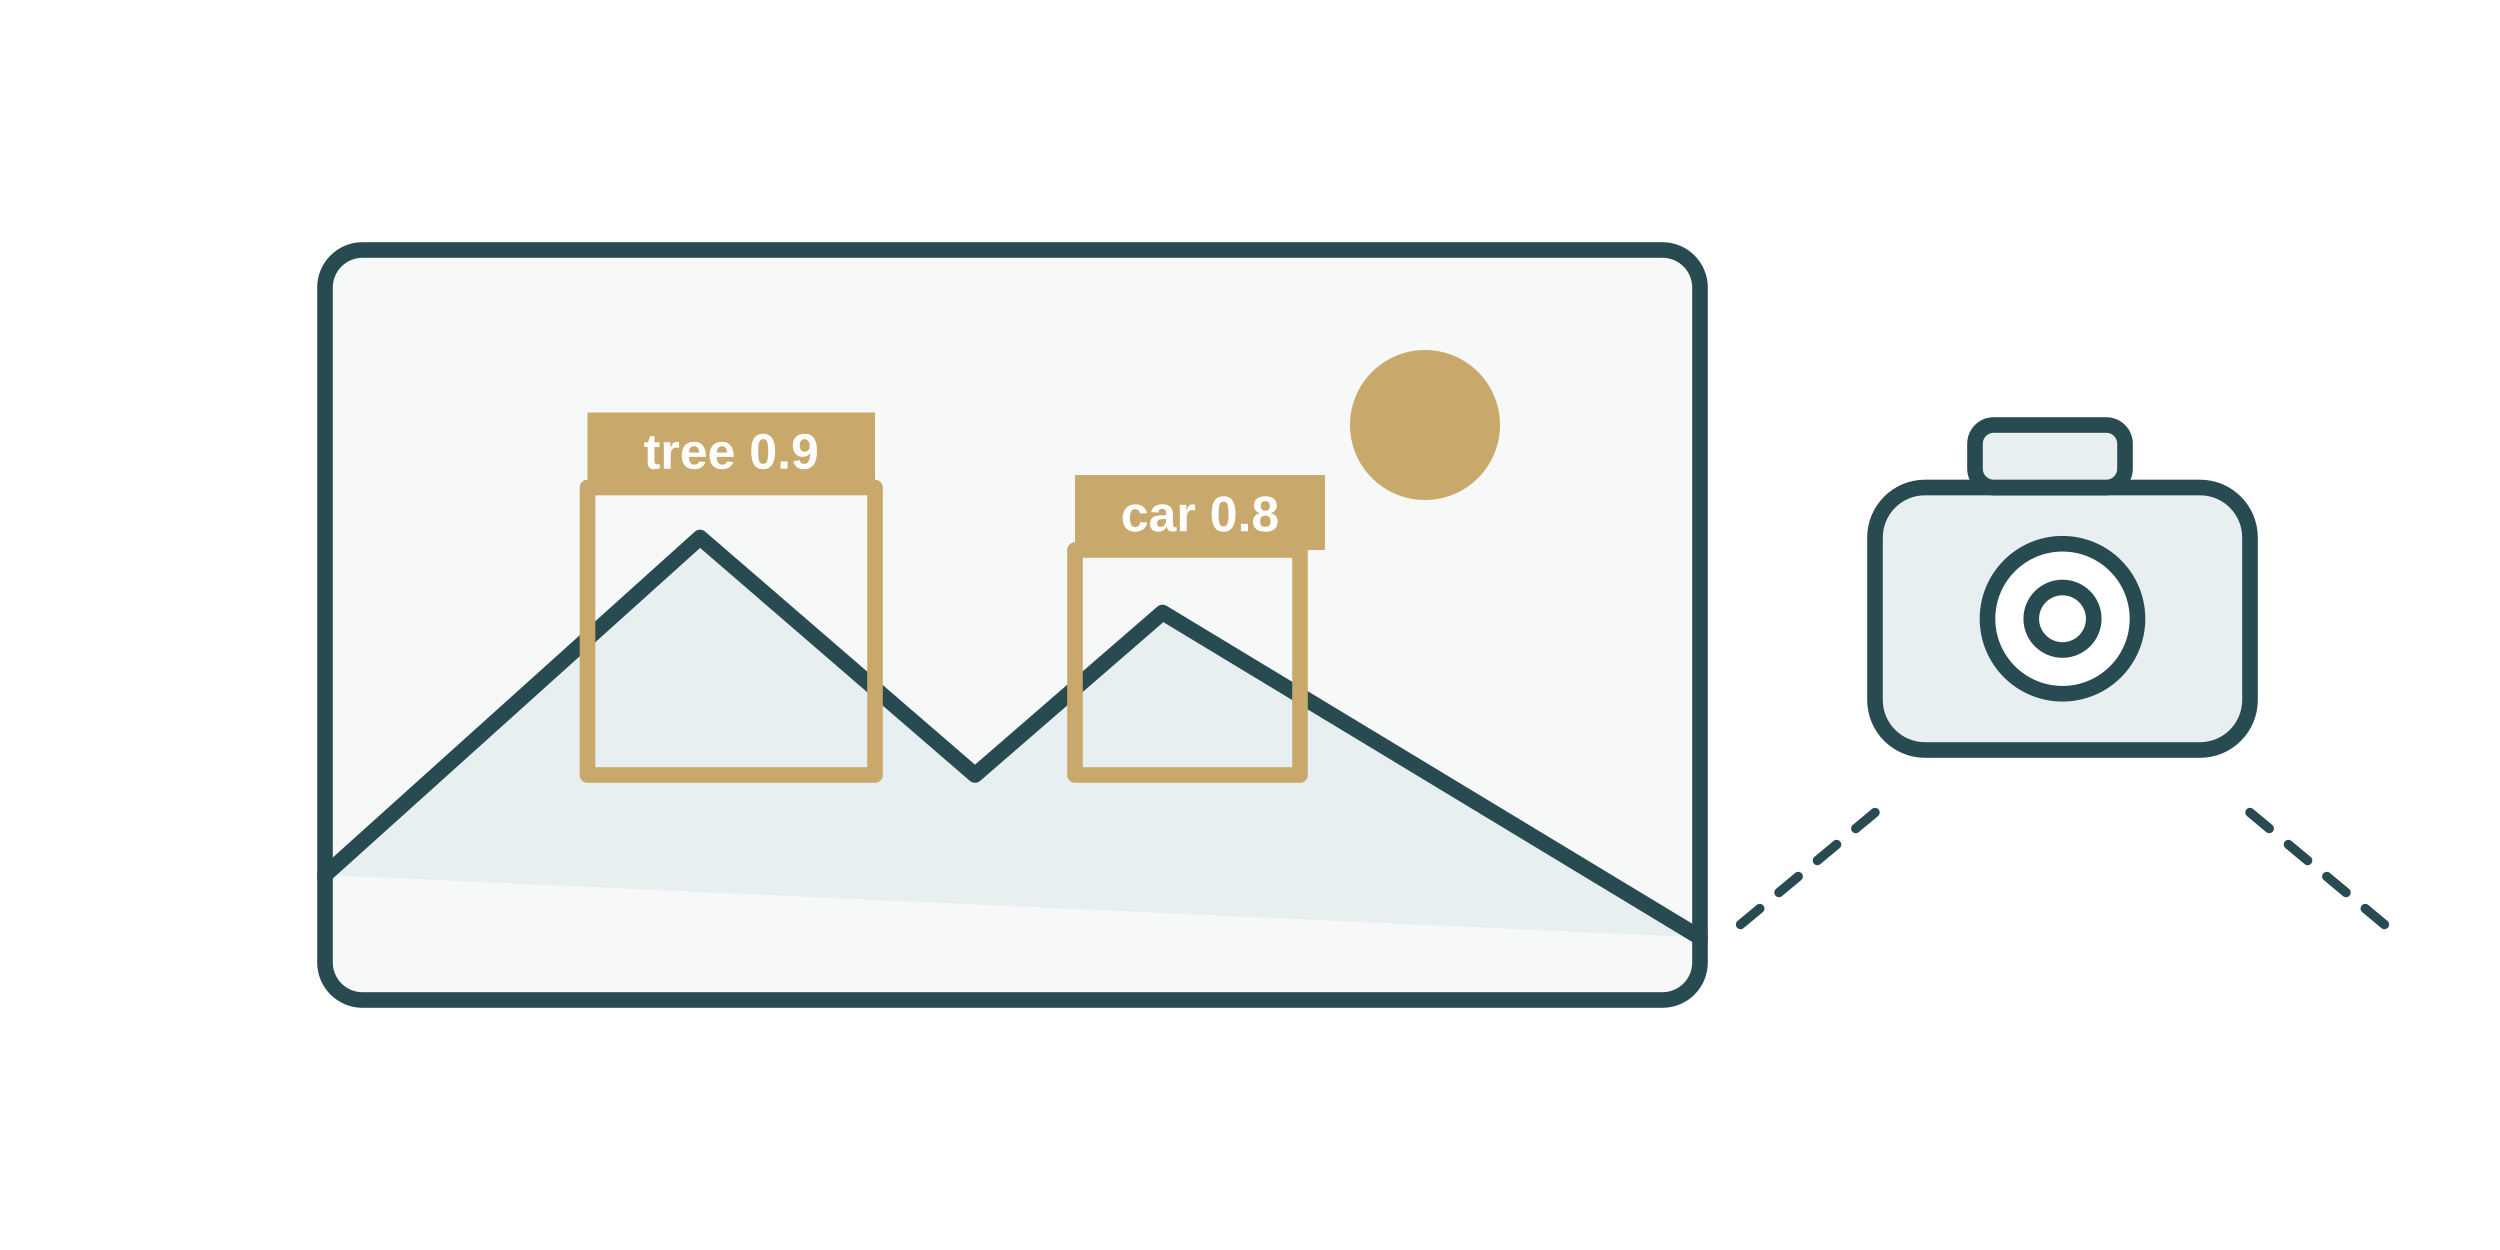
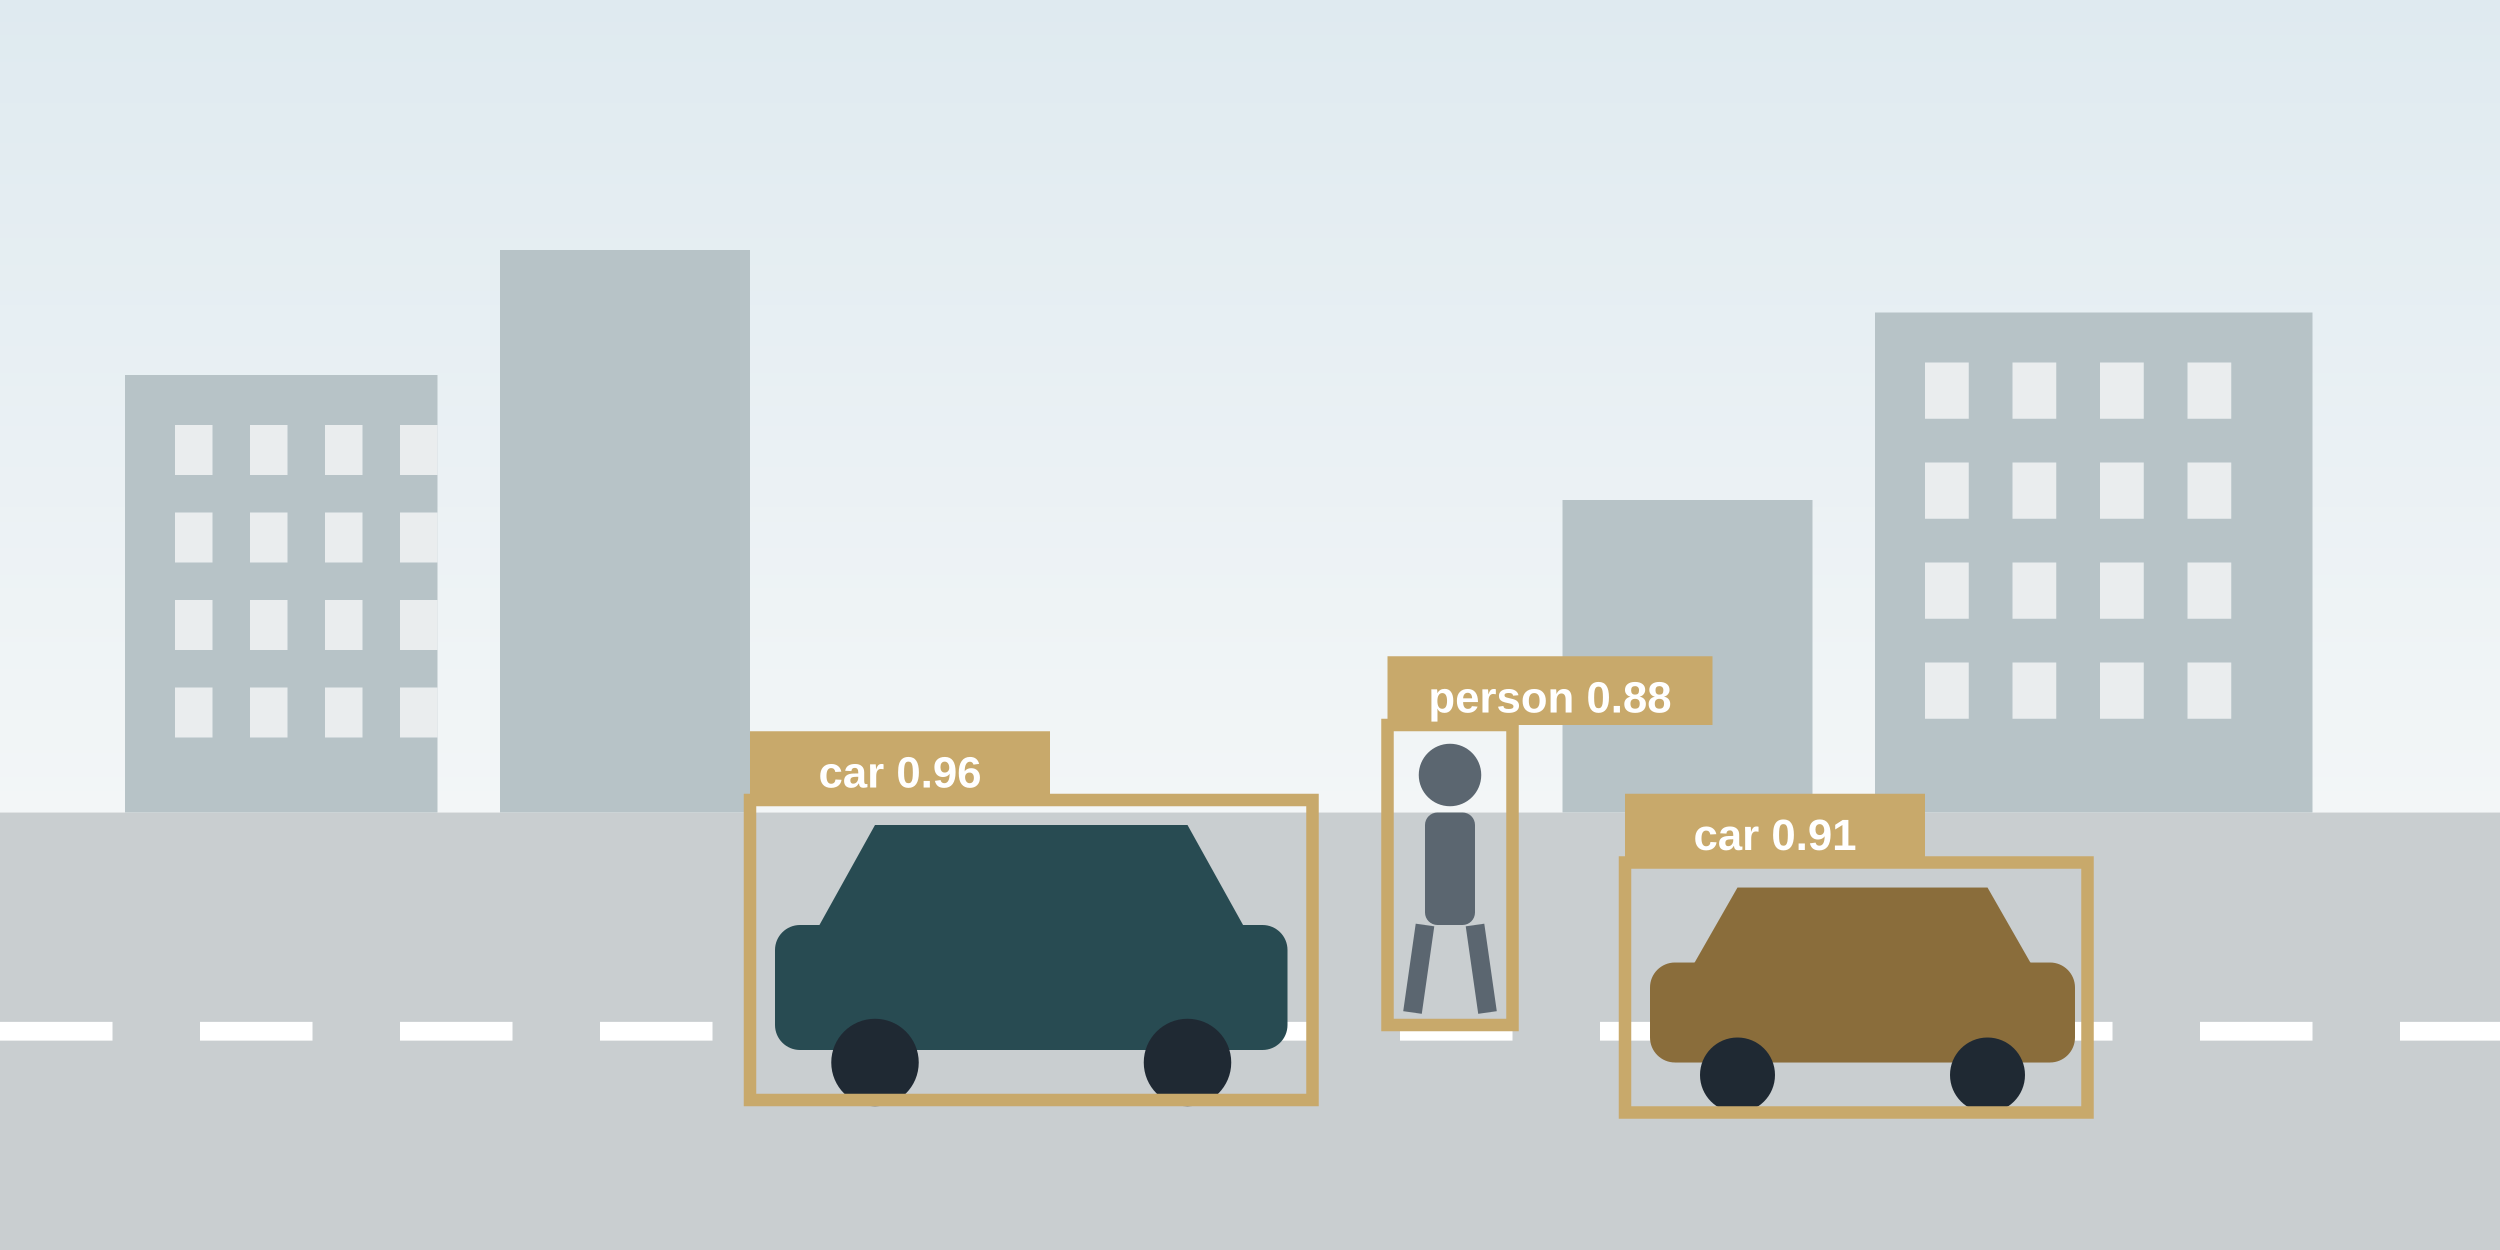
- <svg xmlns="http://www.w3.org/2000/svg" viewBox="0 0 400 200" font-family="Manrope, Arial, sans-serif" role="img" aria-label="Photo with detected objects and a camera">
+ <svg xmlns="http://www.w3.org/2000/svg" viewBox="0 0 400 200" font-family="Manrope, Arial, sans-serif" role="img" aria-label="Street scene with detected cars and people">
  <rect width="400" height="200" fill="#ffffff" />
-   <g fill="none" stroke="#284b52" stroke-width="2.5" stroke-linecap="round" stroke-linejoin="round">
-     <rect x="52" y="40" width="220" height="120" rx="6" fill="#f7f9f9" />
-     <path d="M52 140 L112 86 L156 124 L186 98 L272 150" fill="#e8eff0" stroke="none" />
-     <path d="M52 140 L112 86 L156 124 L186 98 L272 150" />
-     <circle cx="228" cy="68" r="12" fill="#c8a96b" stroke="none" />
-     <rect x="94" y="78" width="46" height="46" stroke="#c8a96b" stroke-width="2.5" />
-     <rect x="94" y="66" width="46" height="12" fill="#c8a96b" stroke="none" />
-     <text x="117" y="75" font-size="8" font-weight="700" fill="#ffffff" stroke="none" text-anchor="middle">tree 0.9</text>
-     <rect x="172" y="88" width="36" height="36" stroke="#c8a96b" stroke-width="2.5" />
-     <rect x="172" y="76" width="40" height="12" fill="#c8a96b" stroke="none" />
-     <text x="192" y="85" font-size="8" font-weight="700" fill="#ffffff" stroke="none" text-anchor="middle">car 0.8</text>
-     <rect x="300" y="78" width="60" height="42" rx="8" fill="#e8eff0" />
-     <circle cx="330" cy="99" r="12" fill="#ffffff" />
-     <circle cx="330" cy="99" r="5" />
-     <rect x="316" y="68" width="24" height="10" rx="3" fill="#e8eff0" />
-     <path d="M300 130 L276 150 M360 130 L384 150" stroke-dasharray="4 4" stroke-width="1.5" />
+   <defs>
+     <linearGradient id="sky" x1="0" y1="0" x2="0" y2="1">
+       <stop offset="0" stop-color="#dfeaf0" />
+       <stop offset="1" stop-color="#f3f6f7" />
+     </linearGradient>
+   </defs>
+   <rect width="400" height="130" fill="url(#sky)" />
+   <rect y="130" width="400" height="70" fill="#c9ced0" />
+   <path d="M0 165 H400" stroke="#ffffff" stroke-width="3" stroke-dasharray="18 14" />
+   <g fill="#b7c3c7">
+     <rect x="20" y="60" width="50" height="70" />
+     <rect x="80" y="40" width="40" height="90" />
+     <rect x="300" y="50" width="70" height="80" />
+     <rect x="250" y="80" width="40" height="50" />
  </g>
+   <g fill="#ffffff" opacity="0.7">
+     <rect x="28" y="68" width="6" height="8" />
+     <rect x="28" y="82" width="6" height="8" />
+     <rect x="28" y="96" width="6" height="8" />
+     <rect x="28" y="110" width="6" height="8" />
+     <rect x="40" y="68" width="6" height="8" />
+     <rect x="40" y="82" width="6" height="8" />
+     <rect x="40" y="96" width="6" height="8" />
+     <rect x="40" y="110" width="6" height="8" />
+     <rect x="52" y="68" width="6" height="8" />
+     <rect x="52" y="82" width="6" height="8" />
+     <rect x="52" y="96" width="6" height="8" />
+     <rect x="52" y="110" width="6" height="8" />
+     <rect x="64" y="68" width="6" height="8" />
+     <rect x="64" y="82" width="6" height="8" />
+     <rect x="64" y="96" width="6" height="8" />
+     <rect x="64" y="110" width="6" height="8" />
+     <rect x="308" y="58" width="7" height="9" />
+     <rect x="308" y="74" width="7" height="9" />
+     <rect x="308" y="90" width="7" height="9" />
+     <rect x="308" y="106" width="7" height="9" />
+     <rect x="322" y="58" width="7" height="9" />
+     <rect x="322" y="74" width="7" height="9" />
+     <rect x="322" y="90" width="7" height="9" />
+     <rect x="322" y="106" width="7" height="9" />
+     <rect x="336" y="58" width="7" height="9" />
+     <rect x="336" y="74" width="7" height="9" />
+     <rect x="336" y="90" width="7" height="9" />
+     <rect x="336" y="106" width="7" height="9" />
+     <rect x="350" y="58" width="7" height="9" />
+     <rect x="350" y="74" width="7" height="9" />
+     <rect x="350" y="90" width="7" height="9" />
+     <rect x="350" y="106" width="7" height="9" />
+   </g>
+   <g fill="#284b52">
+     <path d="M130 150 L140 132 H190 L200 150 Z" />
+     <rect x="124" y="148" width="82" height="20" rx="4" />
+     <circle cx="140" cy="170" r="7" fill="#1f2933" />
+     <circle cx="190" cy="170" r="7" fill="#1f2933" />
+   </g>
+   <g fill="#8a6d3b">
+     <path d="M270 156 L278 142 H318 L326 156 Z" />
+     <rect x="264" y="154" width="68" height="16" rx="4" />
+     <circle cx="278" cy="172" r="6" fill="#1f2933" />
+     <circle cx="318" cy="172" r="6" fill="#1f2933" />
+   </g>
+   <g fill="#5b6670">
+     <circle cx="232" cy="124" r="5" />
+     <rect x="228" y="130" width="8" height="18" rx="2" />
+     <path d="M228 148 L226 162 M236 148 L238 162" stroke="#5b6670" stroke-width="3" />
+   </g>
+   <g fill="none" stroke="#c8a96b" stroke-width="2">
+     <rect x="120" y="128" width="90" height="48" />
+     <rect x="260" y="138" width="74" height="40" />
+     <rect x="222" y="116" width="20" height="48" />
+   </g>
+   <g fill="#c8a96b">
+     <rect x="120" y="117" width="48" height="11" />
+     <rect x="260" y="127" width="48" height="11" />
+     <rect x="222" y="105" width="52" height="11" />
+   </g>
+   <text x="144" y="126" font-size="7" font-weight="700" fill="#ffffff" text-anchor="middle">car 0.96</text>
+   <text x="284" y="136" font-size="7" font-weight="700" fill="#ffffff" text-anchor="middle">car 0.91</text>
+   <text x="248" y="114" font-size="7" font-weight="700" fill="#ffffff" text-anchor="middle">person 0.88</text>
</svg>
